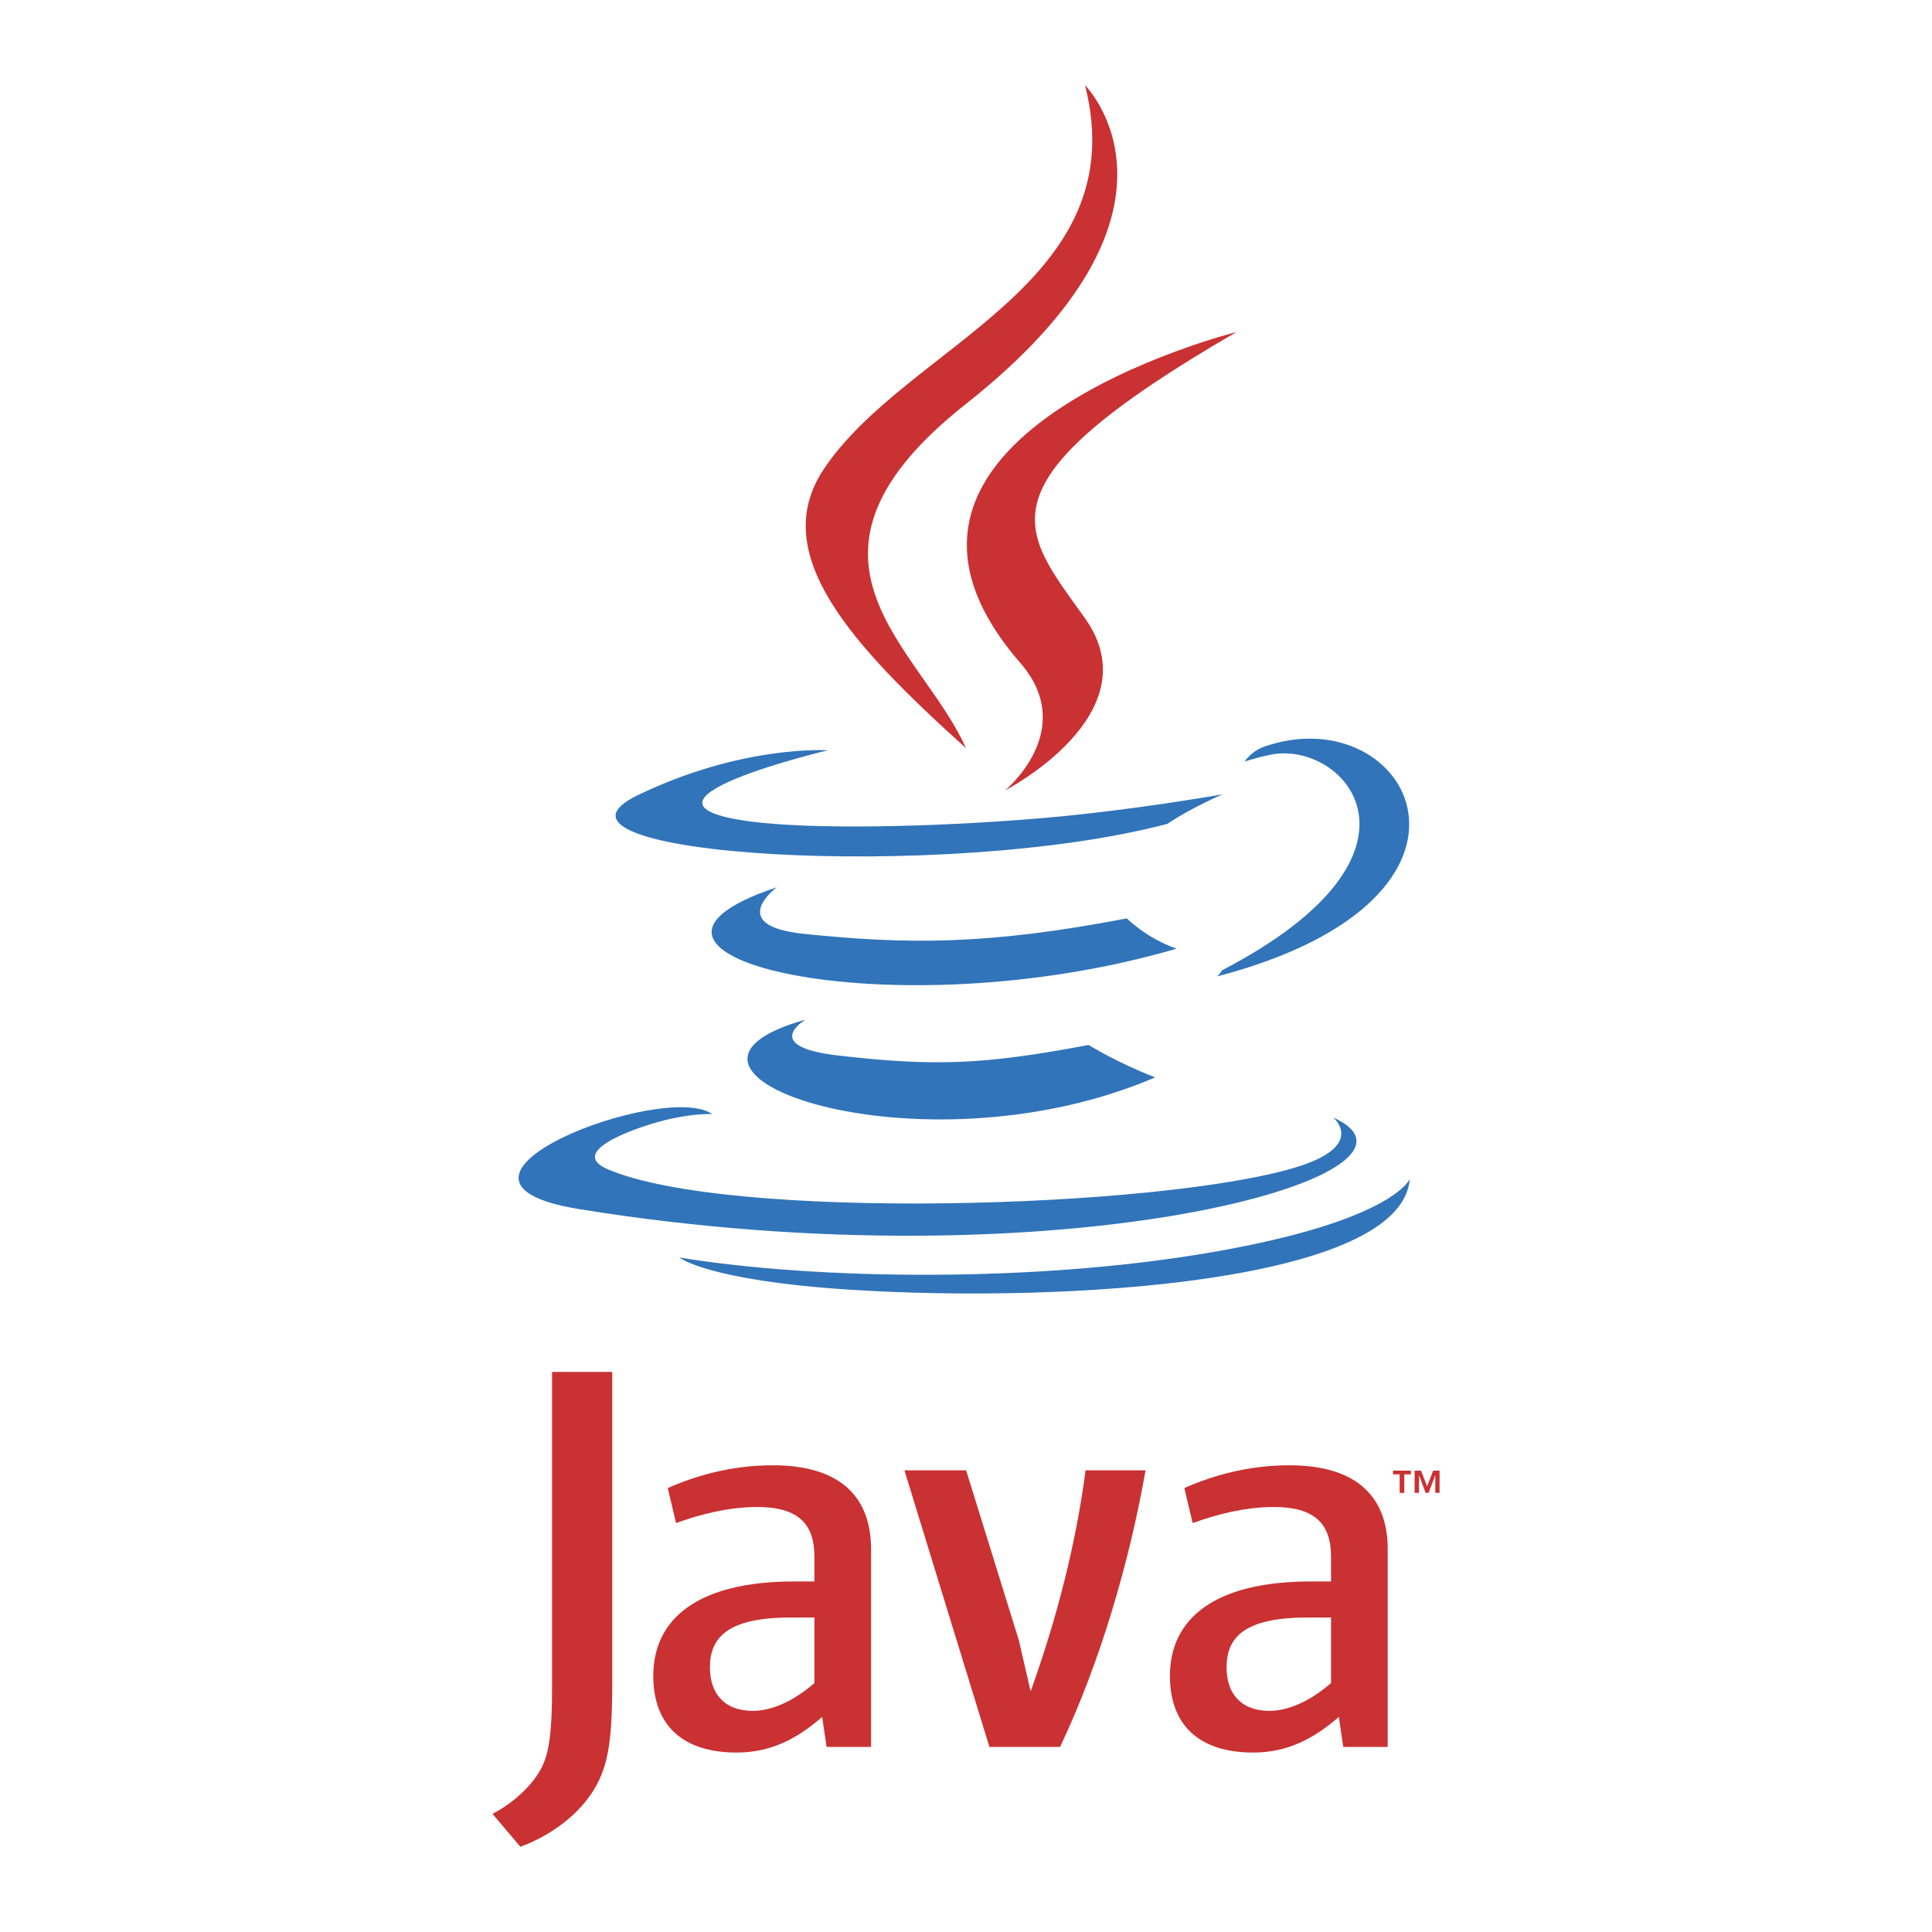
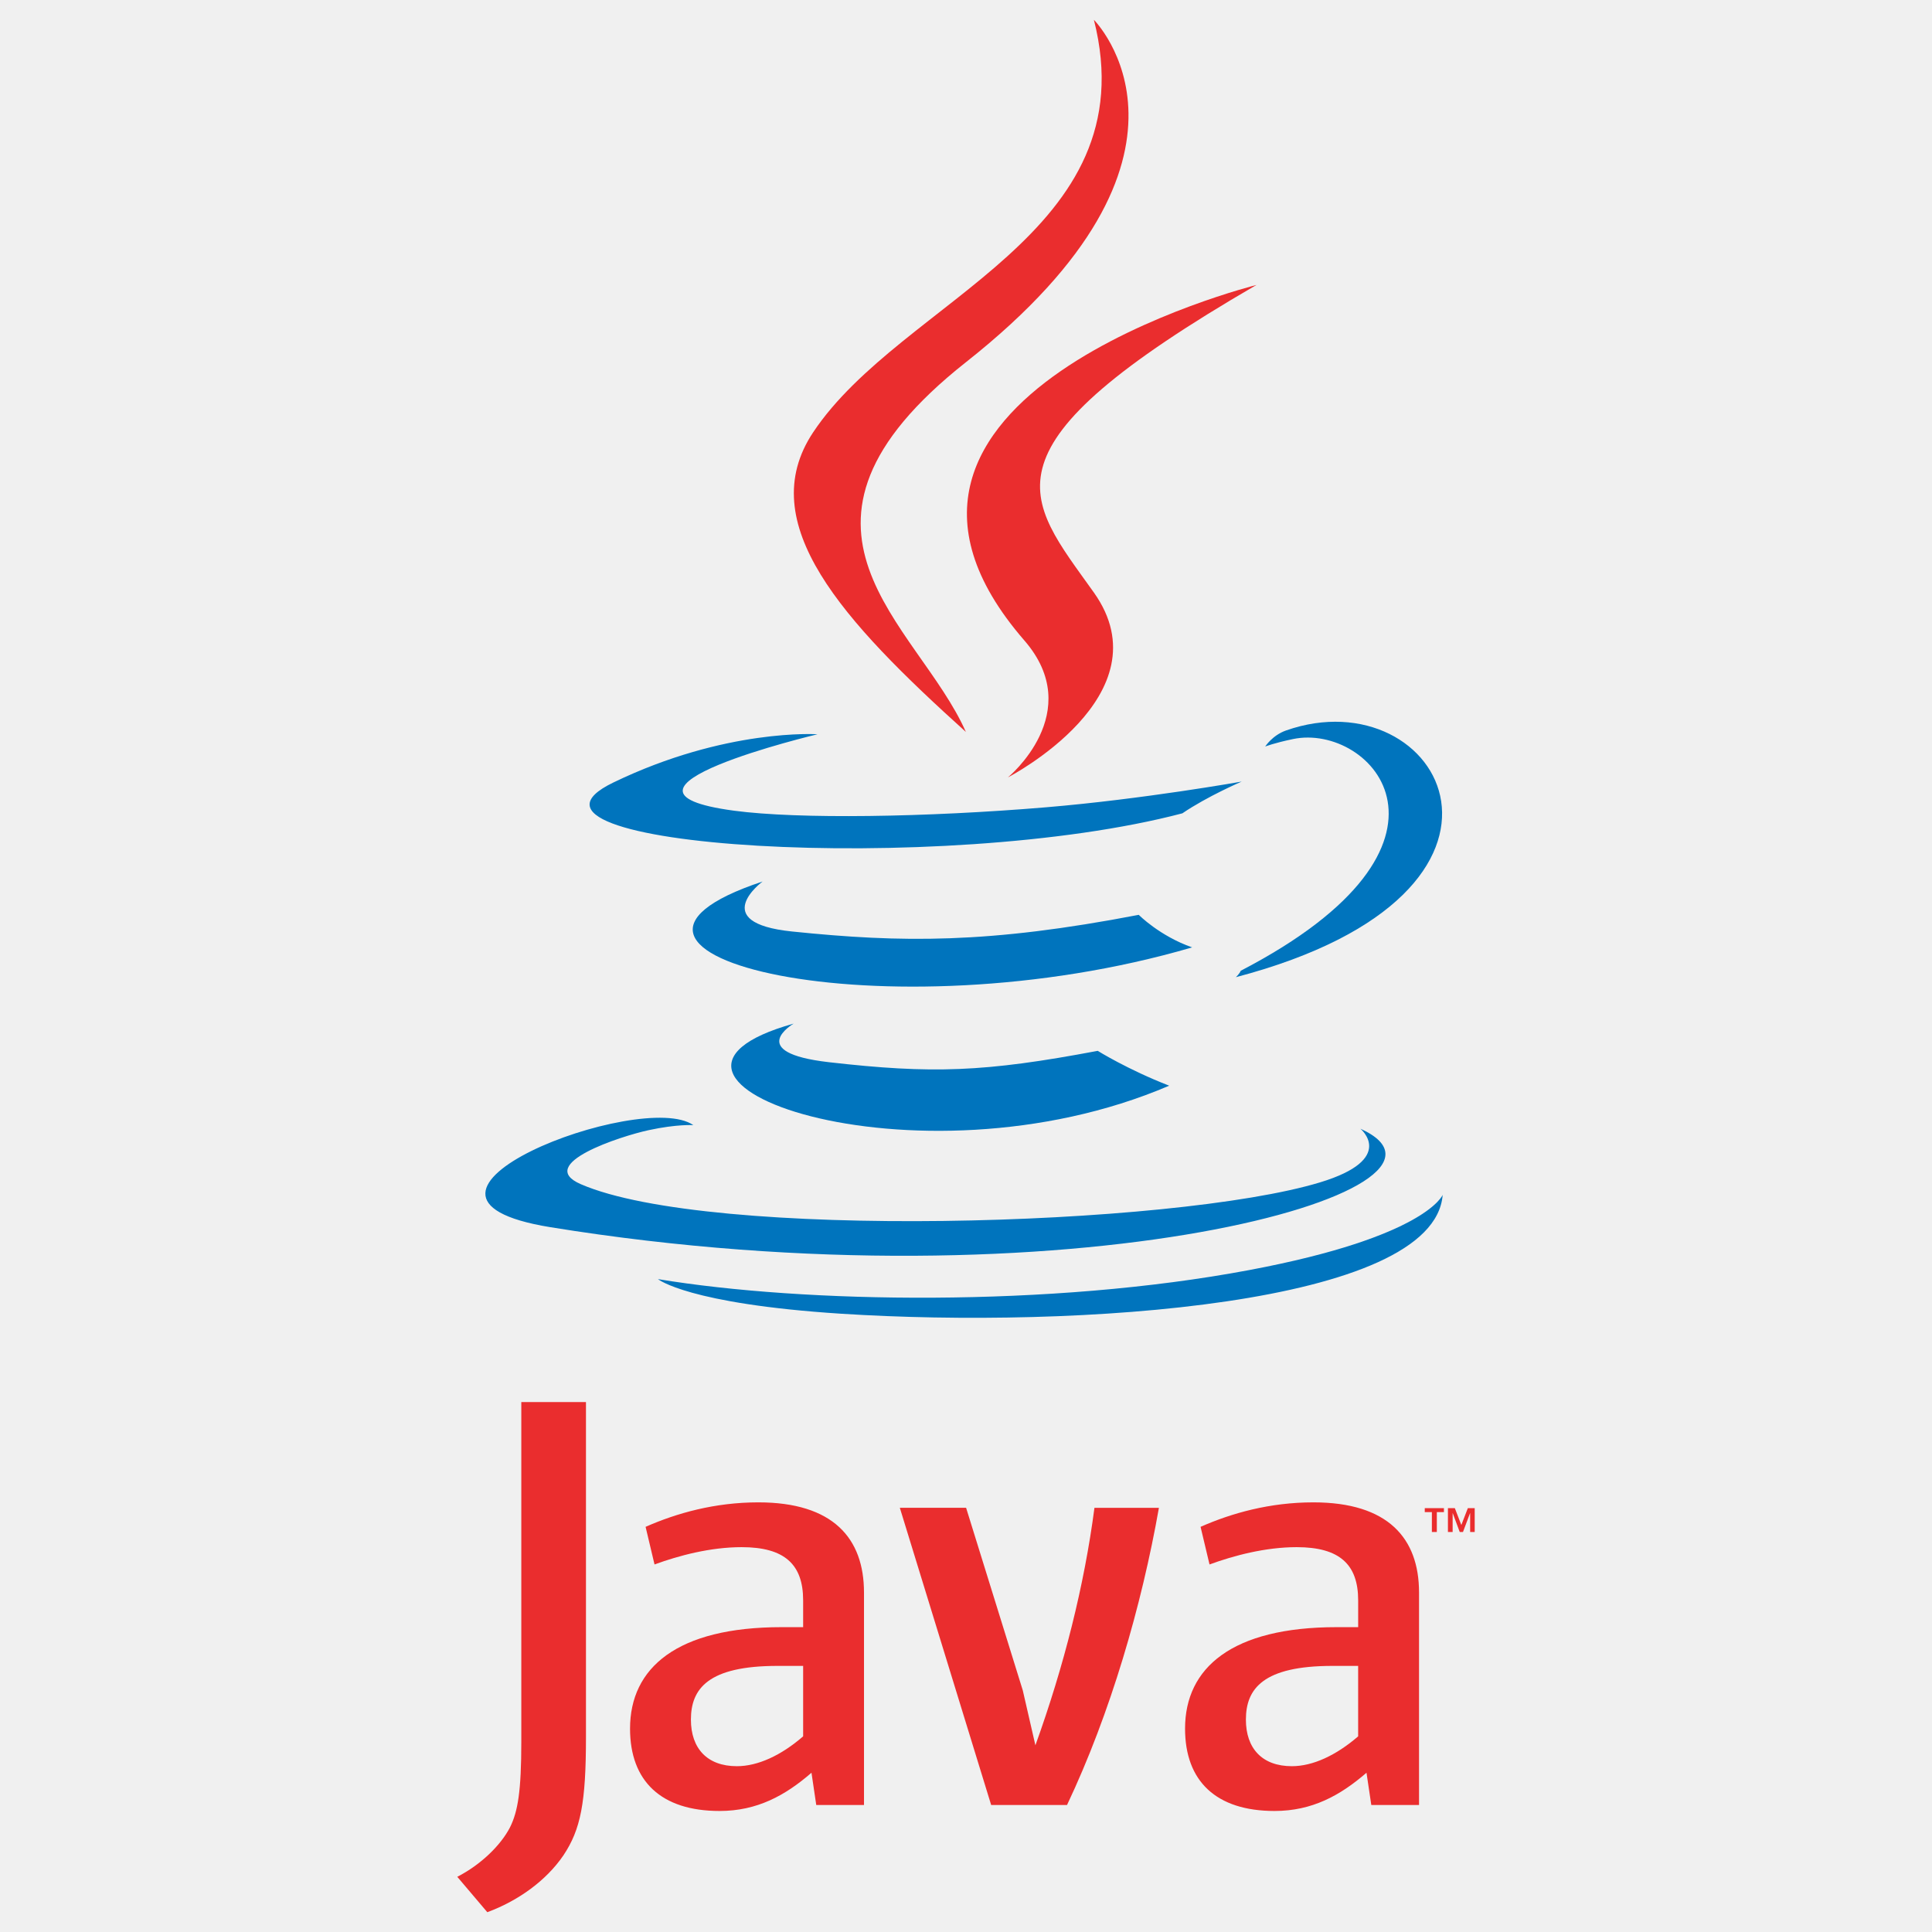
- <svg xmlns="http://www.w3.org/2000/svg" width="2500" height="2500" viewBox="0 0 192.756 192.756">
-   <g fill-rule="evenodd" clip-rule="evenodd">
-     <path fill="#fff" d="M0 0h192.756v192.756H0V0z" />
-     <path d="M80.372 101.729s-4.604 2.679 3.28 3.584c9.554 1.091 14.434.934 24.959-1.057 0 0 2.771 1.735 6.639 3.236-23.601 10.113-53.413-.585-34.878-5.763zM77.487 88.532s-5.165 3.823 2.726 4.639c10.206 1.054 18.262 1.14 32.211-1.544 0 0 1.926 1.955 4.957 3.023-28.531 8.345-60.307.657-39.894-6.118z" fill="#3174b9" />
-     <path d="M101.797 66.143c5.818 6.697-1.525 12.72-1.525 12.72s14.766-7.621 7.984-17.168c-6.332-8.899-11.189-13.32 15.102-28.566-.001-.001-41.27 10.303-21.561 33.014z" fill="#ca3132" />
-     <path d="M133.01 111.491s3.408 2.81-3.754 4.983c-13.619 4.125-56.694 5.369-68.659.164-4.298-1.872 3.766-4.467 6.303-5.015 2.646-.572 4.156-.468 4.156-.468-4.783-3.368-30.916 6.615-13.272 9.479 48.112 7.801 87.704-3.512 75.226-9.143zM82.587 74.857s-21.908 5.205-7.757 7.097c5.977.799 17.883.615 28.982-.316 9.068-.761 18.17-2.389 18.17-2.389s-3.195 1.371-5.51 2.949c-22.251 5.853-65.229 3.127-52.855-2.856 10.462-5.061 18.97-4.485 18.97-4.485zM121.891 96.824c22.617-11.75 12.16-23.044 4.859-21.522-1.785.373-2.586.695-2.586.695s.666-1.042 1.932-1.49c14.441-5.075 25.545 14.972-4.656 22.911-.001 0 .347-.314.451-.594z" fill="#3174b9" />
-     <path d="M108.256 8.504s12.523 12.531-11.881 31.794c-19.571 15.458-4.462 24.269-.006 34.34-11.426-10.307-19.807-19.382-14.185-27.826 8.254-12.395 31.125-18.406 26.072-38.308z" fill="#ca3132" />
-     <path d="M84.812 128.674c21.706 1.388 55.045-.771 55.836-11.044 0 0-1.518 3.894-17.941 6.983-18.529 3.488-41.386 3.082-54.938.845 0 0 2.777 2.298 17.043 3.216z" fill="#3174b9" />
-     <path d="M139.645 147.096h-.66v-.37h1.781v.37h-.66v1.848h-.461v-1.848zm3.554.092h-.008l-.656 1.755h-.301l-.652-1.755h-.008v1.755h-.438v-2.218h.643l.604 1.569.604-1.569h.637v2.218h-.424v-1.755h-.001zM81.255 167.921c-2.047 1.774-4.211 2.772-6.154 2.772-2.768 0-4.27-1.663-4.27-4.324 0-2.881 1.608-4.989 8.044-4.989h2.379v6.541h.001zm5.65 6.374v-19.732c0-5.043-2.876-8.371-9.809-8.371-4.045 0-7.591.999-10.474 2.272l.83 3.495c2.271-.834 5.207-1.607 8.089-1.607 3.994 0 5.713 1.607 5.713 4.934v2.495h-1.996c-9.702 0-14.08 3.764-14.08 9.423 0 4.876 2.885 7.648 8.316 7.648 3.491 0 6.099-1.441 8.534-3.55l.443 2.993h4.434zM105.762 174.295h-7.045l-8.483-27.601h6.154l5.265 16.961 1.172 5.096c2.656-7.371 4.541-14.854 5.484-22.057h5.984c-1.602 9.088-4.488 19.066-8.531 27.601zM132.799 167.921c-2.053 1.774-4.217 2.772-6.156 2.772-2.768 0-4.268-1.663-4.268-4.324 0-2.881 1.609-4.989 8.041-4.989h2.383v6.541zm5.652 6.374v-19.732c0-5.043-2.885-8.371-9.811-8.371-4.049 0-7.594.999-10.477 2.272l.83 3.495c2.271-.834 5.213-1.607 8.096-1.607 3.988 0 5.709 1.607 5.709 4.934v2.495h-1.996c-9.703 0-14.078 3.764-14.078 9.423 0 4.876 2.879 7.648 8.311 7.648 3.494 0 6.098-1.441 8.539-3.55l.445 2.993h4.432zM58.983 178.985c-1.61 2.353-4.214 4.216-7.061 5.267l-2.79-3.286c2.169-1.113 4.027-2.91 4.892-4.582.745-1.49 1.056-3.406 1.056-7.992v-31.515h6.005v31.08c0 6.134-.49 8.613-2.102 11.028z" fill="#ca3132" />
-   </g>
+ <svg xmlns="http://www.w3.org/2000/svg" viewBox="0 0 128 128" id="java">
+   <path fill="#0074BD" d="M52.581 67.817s-3.284 1.911 2.341 2.557c6.814.778 10.297.666 17.805-.753 0 0 1.979 1.237 4.735 2.309-16.836 7.213-38.104-.418-24.881-4.113zM50.522 58.402s-3.684 2.729 1.945 3.311c7.28.751 13.027.813 22.979-1.103 0 0 1.373 1.396 3.536 2.157-20.352 5.954-43.021.469-28.46-4.365z" />
+   <path fill="#EA2D2E" d="M67.865 42.431c4.151 4.778-1.088 9.074-1.088 9.074s10.533-5.437 5.696-12.248c-4.519-6.349-7.982-9.502 10.771-20.378.001 0-29.438 7.35-15.379 23.552z" />
+   <path fill="#0074BD" d="M90.132 74.781s2.432 2.005-2.678 3.555c-9.716 2.943-40.444 3.831-48.979.117-3.066-1.335 2.687-3.187 4.496-3.576 1.887-.409 2.965-.334 2.965-.334-3.412-2.403-22.055 4.719-9.469 6.762 34.324 5.563 62.567-2.506 53.665-6.524zM54.162 48.647s-15.629 3.713-5.534 5.063c4.264.57 12.758.439 20.676-.225 6.469-.543 12.961-1.704 12.961-1.704s-2.279.978-3.93 2.104c-15.874 4.175-46.533 2.23-37.706-2.038 7.463-3.611 13.533-3.2 13.533-3.2zM82.2 64.317c16.135-8.382 8.674-16.438 3.467-15.353-1.273.266-1.845.496-1.845.496s.475-.744 1.378-1.063c10.302-3.62 18.223 10.681-3.322 16.345 0 0 .247-.224.322-.425z" />
+   <path fill="#EA2D2E" d="M72.474 1.313s8.935 8.939-8.476 22.682c-13.962 11.027-3.184 17.313-.006 24.498-8.15-7.354-14.128-13.828-10.118-19.852 5.889-8.842 22.204-13.131 18.6-27.328z" />
+   <path fill="#0074BD" d="M55.749 87.039c15.484.99 39.269-.551 39.832-7.878 0 0-1.082 2.777-12.799 4.981-13.218 2.488-29.523 2.199-39.191.603 0 0 1.98 1.64 12.158 2.294z" />
+   <path fill="#EA2D2E" d="M94.866 100.181h-.472v-.264h1.27v.264h-.47v1.317h-.329l.001-1.317zm2.535.066h-.006l-.468 1.251h-.216l-.465-1.251h-.005v1.251h-.312v-1.581h.457l.431 1.119.432-1.119h.454v1.581h-.302v-1.251zM53.211 115.037c-1.46 1.266-3.004 1.978-4.391 1.978-1.974 0-3.045-1.186-3.045-3.085 0-2.055 1.146-3.56 5.738-3.56h1.697v4.667h.001zm4.031 4.548v-14.077c0-3.599-2.053-5.973-6.997-5.973-2.886 0-5.416.714-7.473 1.622l.592 2.493c1.62-.595 3.715-1.147 5.771-1.147 2.85 0 4.075 1.147 4.075 3.521v1.779h-1.424c-6.921 0-10.044 2.685-10.044 6.723 0 3.479 2.058 5.456 5.933 5.456 2.49 0 4.351-1.028 6.088-2.533l.316 2.137h3.163v-.001zM70.694 119.585h-5.027l-6.051-19.689h4.391l3.756 12.099.835 3.635c1.896-5.258 3.24-10.596 3.912-15.733h4.271c-1.143 6.481-3.203 13.598-6.087 19.688zM89.982 115.037c-1.465 1.266-3.01 1.978-4.392 1.978-1.976 0-3.046-1.186-3.046-3.085 0-2.055 1.149-3.56 5.736-3.56h1.701v4.667h.001zm4.033 4.548v-14.077c0-3.599-2.059-5.973-6.999-5.973-2.889 0-5.418.714-7.475 1.622l.593 2.493c1.62-.595 3.718-1.147 5.774-1.147 2.846 0 4.074 1.147 4.074 3.521v1.779h-1.424c-6.923 0-10.045 2.685-10.045 6.723 0 3.479 2.056 5.456 5.93 5.456 2.491 0 4.349-1.028 6.091-2.533l.318 2.137h3.163v-.001zM37.322 122.931c-1.147 1.679-3.005 3.008-5.037 3.757l-1.989-2.345c1.547-.794 2.872-2.075 3.489-3.269.532-1.063.753-2.43.753-5.701v-22.482h4.284v22.173c0 4.375-.348 6.144-1.5 7.867z" />
</svg>
